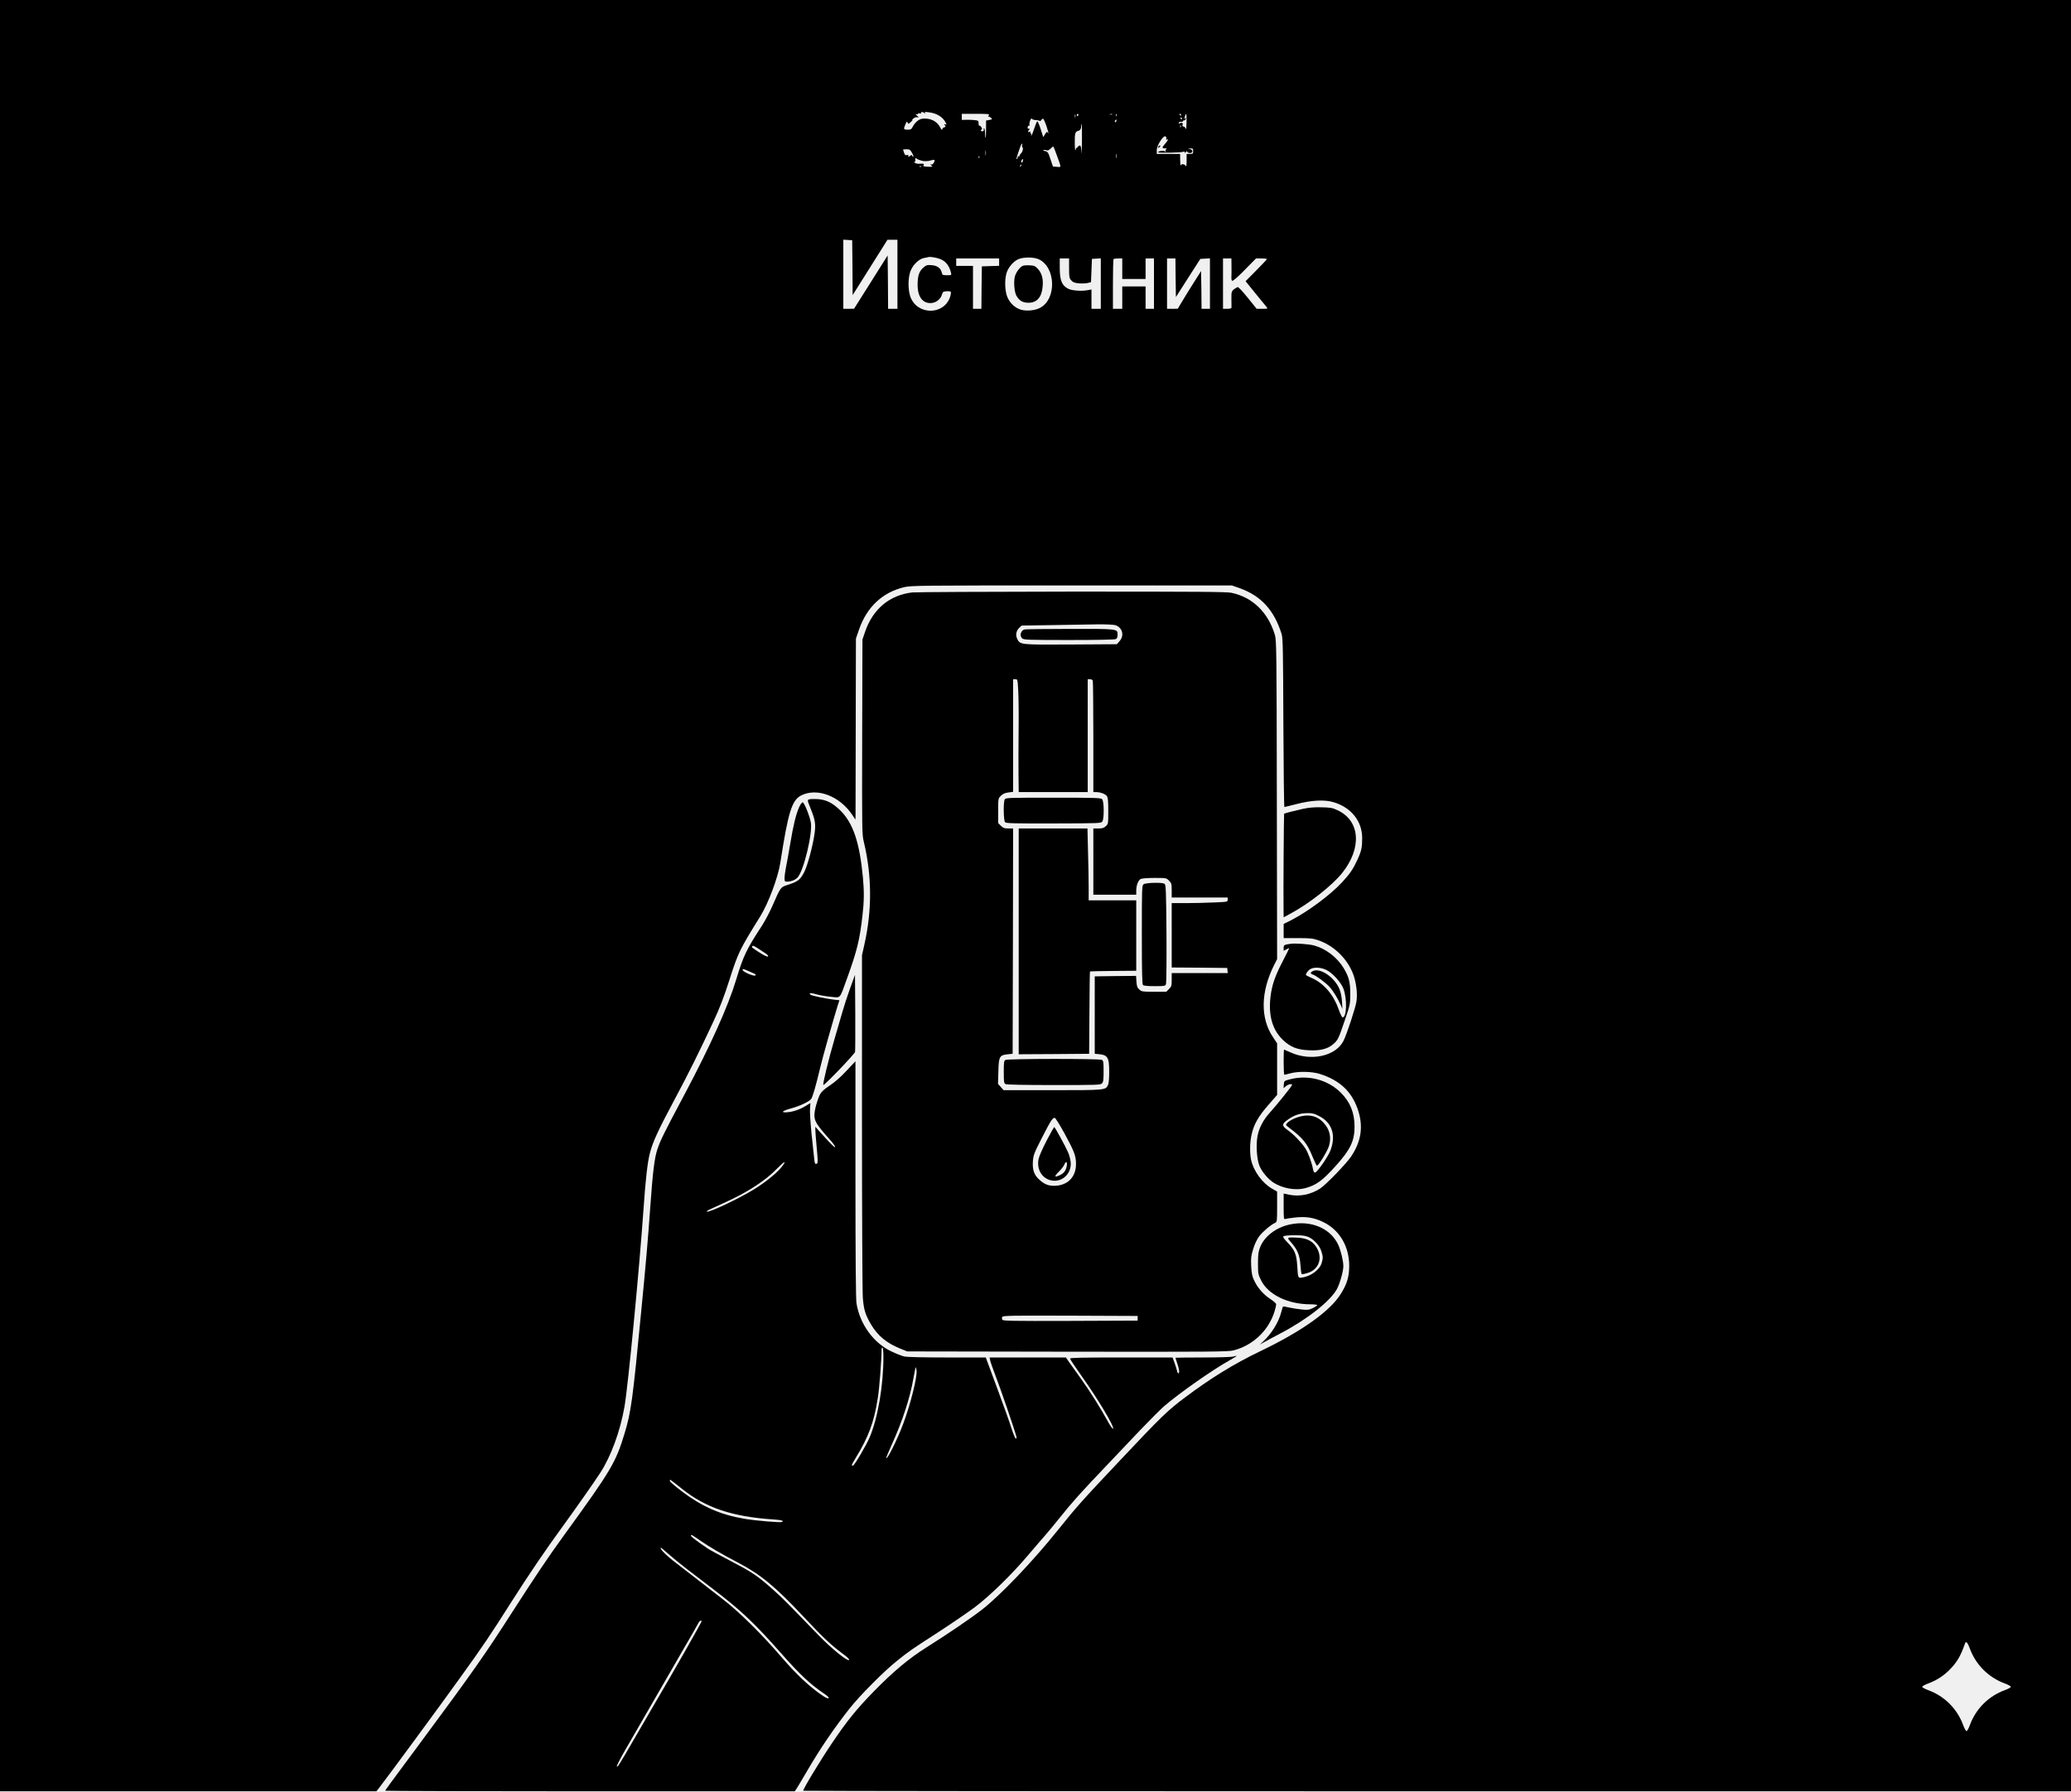
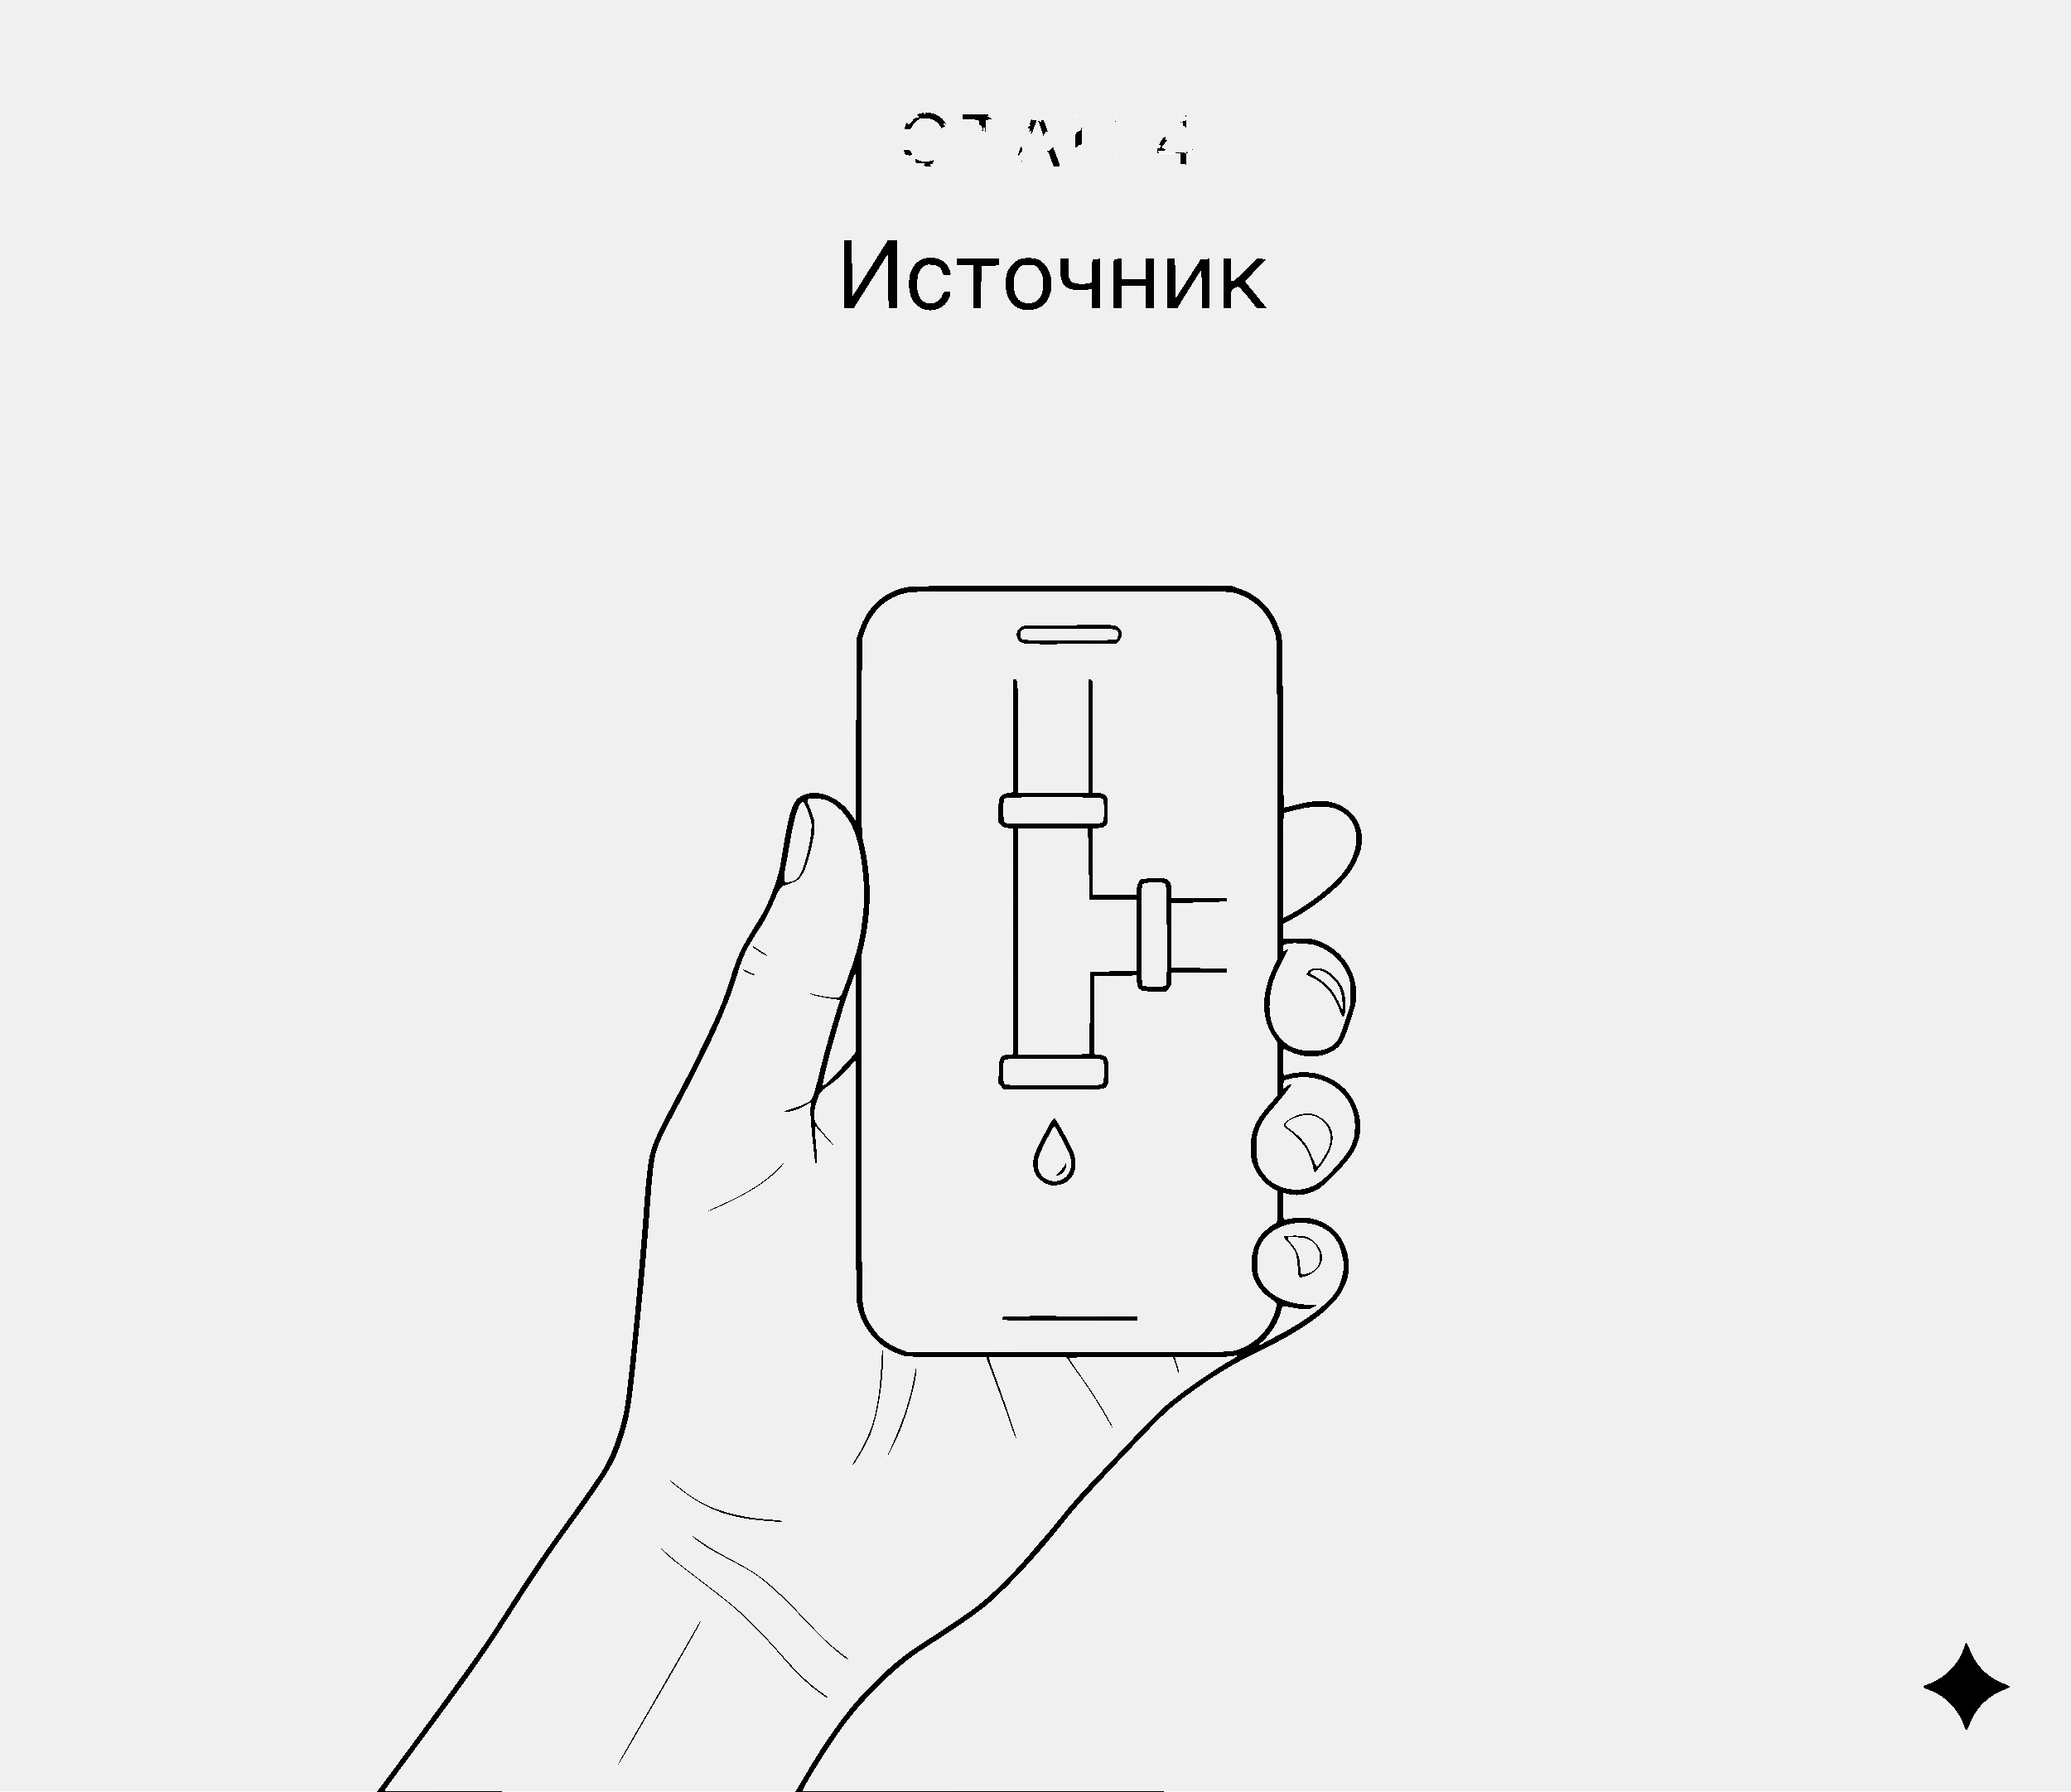
<svg xmlns="http://www.w3.org/2000/svg" version="1.0" width="2220pt" height="1920pt" viewBox="0 0 2220 1920" preserveAspectRatio="xMidYMid meet">
-   <g transform="translate(0,1920) scale(0.1,-0.1)" fill="#000000" stroke="none">
+   <defs>
+     <filter id="invertAlpha">
+       <feComponentTransfer>
+         <feFuncA type="table" tableValues="1 0" />
+       </feComponentTransfer>
+     </filter>
+   </defs>
+   <g transform="translate(0,1920) scale(0.1,-0.1)" fill="white" stroke="none" filter="url(#invertAlpha)">
    <path d="M0 9600 l0 -9600 2018 0 2017 0 26 33 c63 79 676 911 871 1184 250 347 313 440 553 818 179 281 370 563 540 795 129 177 342 479 409 583 115 176 215 448 260 709 39 221 161 1494 206 2143 20 290 41 477 65 569 31 125 86 244 272 592 141 263 259 500 410 824 67 143 115 268 172 447 92 289 109 325 330 680 88 142 191 417 216 578 84 541 123 668 223 719 170 86 411 -5 547 -207 l35 -52 1 60 c0 33 1 470 2 970 l2 910 34 99 c84 241 253 399 486 453 76 17 165 18 1795 18 l1715 0 80 -28 c231 -82 372 -234 453 -492 14 -44 16 -163 19 -952 2 -497 7 -903 11 -903 4 0 61 14 127 31 166 43 306 50 402 20 187 -56 303 -202 305 -380 0 -104 -8 -143 -52 -238 -47 -101 -79 -148 -164 -240 -126 -136 -368 -315 -549 -408 l-77 -38 0 -76 0 -76 153 0 c134 0 160 -3 220 -24 171 -58 318 -206 377 -375 30 -89 43 -203 30 -283 -12 -72 -104 -352 -139 -420 -84 -165 -350 -222 -570 -122 -35 16 -65 29 -67 29 -2 0 -4 -61 -4 -135 0 -74 3 -135 8 -135 4 0 32 7 62 15 85 24 231 21 315 -5 212 -67 340 -184 407 -373 65 -184 43 -348 -71 -516 -55 -80 -269 -301 -331 -341 -100 -64 -220 -88 -328 -66 l-62 13 0 -140 c0 -123 2 -138 16 -133 8 3 56 11 105 16 115 13 201 0 296 -45 180 -84 286 -261 286 -475 -1 -115 -23 -191 -89 -296 -115 -187 -417 -402 -867 -618 -278 -133 -531 -289 -805 -495 -189 -142 -251 -202 -693 -671 -419 -444 -472 -504 -669 -750 -267 -333 -609 -692 -810 -850 -121 -94 -369 -263 -595 -405 -191 -120 -360 -261 -570 -476 -182 -186 -288 -318 -444 -549 -131 -194 -311 -492 -311 -514 0 -3 3058 -6 6795 -6 l6795 0 0 9600 0 9600 -11100 0 -11100 0 0 -9600z m9909 8388 c11 -11 12 -10 6 1 -7 12 1 13 45 7 83 -11 146 -50 176 -108 13 -25 13 -27 -3 -21 -15 6 -16 4 -5 -9 11 -14 10 -17 -7 -23 -12 -3 -21 -14 -21 -23 -1 -10 -10 -1 -20 20 -31 58 -82 91 -148 96 -47 3 -63 0 -92 -20 -19 -13 -43 -40 -53 -61 -17 -33 -23 -37 -58 -37 -44 0 -46 5 -23 58 13 31 17 34 23 18 7 -17 9 -17 37 9 16 14 22 24 14 20 -8 -4 -4 3 10 14 16 13 33 18 45 14 17 -5 16 -2 -5 17 -17 16 -19 21 -7 17 9 -4 17 -2 17 3 0 5 9 7 20 5 11 -2 18 0 15 6 -9 13 19 11 34 -3z m691 -23 c-9 -11 -10 -15 -1 -15 7 0 19 -7 27 -15 13 -12 10 -15 -21 -21 l-35 -6 0 -96 c0 -98 -9 -126 -11 -34 -1 28 -6 49 -10 46 -5 -3 -7 -9 -4 -14 7 -12 -12 -23 -26 -14 -8 5 -8 9 1 14 10 6 9 12 -2 29 -8 11 -18 18 -21 14 -4 -3 -7 7 -7 24 0 28 -3 31 -37 35 -21 3 -62 5 -91 4 l-52 -1 0 33 0 32 151 0 c134 0 150 -2 139 -15z m927 -22 c-3 -10 -5 -4 -5 12 0 17 2 24 5 18 2 -7 2 -21 0 -30z m33 28 c0 -6 -4 -12 -8 -15 -5 -3 -9 1 -9 9 0 8 4 15 9 15 4 0 8 -4 8 -9z m363 2 c-7 -2 -19 -2 -25 0 -7 3 -2 5 12 5 14 0 19 -2 13 -5z m44 -15 c-3 -8 -6 -5 -6 6 -1 11 2 17 5 13 3 -3 4 -12 1 -19z m693 12 c0 -5 -2 -10 -4 -10 -3 0 -8 5 -11 10 -3 6 -1 10 4 10 6 0 11 -4 11 -10z m59 -82 c-1 -51 -4 -83 -6 -72 -2 12 -13 24 -25 27 -11 3 -17 10 -13 16 11 19 -4 32 -25 21 -16 -8 -18 -7 -14 4 3 8 14 13 25 11 10 -2 19 0 19 6 0 5 7 9 15 9 8 0 15 8 15 18 0 15 -2 15 -11 2 -9 -13 -10 -13 -5 0 3 8 9 23 12 33 12 32 14 17 13 -75z m-1624 26 c17 0 38 -4 48 -9 10 -4 17 -4 15 1 -2 5 1 10 6 11 5 1 12 6 15 12 4 5 21 -31 39 -82 17 -51 25 -84 17 -73 -13 17 -15 17 -33 -13 l-19 -31 -27 85 c-15 47 -32 85 -36 85 -5 0 -18 -30 -30 -67 -12 -38 -26 -75 -32 -83 -8 -12 -9 -12 -4 3 3 9 1 17 -5 17 -6 0 -7 5 -3 12 5 8 2 9 -9 5 -20 -7 -22 4 -5 21 9 9 8 12 -4 12 -11 0 -15 6 -11 20 3 11 10 17 16 13 6 -3 7 -1 3 6 -4 6 -1 27 6 47 7 20 15 29 18 22 3 -7 19 -13 35 -14z m1575 16 c0 -5 -2 -10 -4 -10 -3 0 -8 5 -11 10 -3 6 -1 10 4 10 6 0 11 -4 11 -10z m-703 -25 c0 -8 -4 -15 -9 -15 -10 0 -11 14 -1 23 9 10 10 9 10 -8z m-369 -222 c-1 -104 -4 -155 -5 -115 -3 53 -7 72 -18 72 -8 0 -19 -8 -24 -17 -6 -10 -11 -13 -12 -8 -1 6 -5 -3 -9 -20 -5 -20 -8 4 -9 73 -1 104 4 122 39 130 19 5 30 22 30 50 0 12 2 22 5 22 3 0 4 -84 3 -187z m1059 155 c-3 -8 -6 -5 -6 6 -1 11 2 17 5 13 3 -3 4 -12 1 -19z m-155 -127 c-3 -9 -1 -12 6 -7 21 13 13 -9 -18 -44 -37 -44 -37 -50 -2 -50 19 0 23 -3 13 -9 -8 -5 -10 -14 -5 -22 6 -11 5 -12 -7 -2 -9 7 -27 9 -49 4 -19 -4 -30 -10 -24 -14 14 -8 257 -3 272 7 7 4 12 2 12 -6 0 -10 3 -9 11 2 8 11 12 12 16 3 2 -7 16 -13 29 -13 36 0 33 37 -3 43 -26 4 -26 4 5 6 29 1 32 -2 32 -29 0 -28 -3 -30 -35 -30 l-35 0 0 -72 c-1 -55 -3 -69 -11 -55 -12 20 -45 23 -52 5 -3 -7 -6 17 -6 55 l-1 67 -125 0 -125 0 0 41 c0 52 74 166 95 146 7 -7 10 -18 7 -26z m-1545 -65 c-3 -8 -3 -17 1 -21 14 -13 6 -51 -15 -71 -12 -12 -19 -25 -15 -30 4 -4 1 -4 -5 0 -8 4 -13 1 -13 -8 0 -8 -4 -17 -10 -21 -10 -6 -1 25 39 138 6 15 13 27 17 27 3 0 4 -6 1 -14z m371 -109 c51 -141 51 -129 2 -125 l-43 3 -27 80 c-24 72 -29 80 -56 85 -16 3 -24 8 -19 11 6 4 19 3 30 -1 18 -6 30 -1 58 27 7 7 14 12 17 13 3 0 20 -42 38 -93z m-1551 23 c12 -22 18 -40 13 -40 -5 0 -11 6 -13 13 -4 8 -8 8 -14 2 -12 -15 -36 -18 -27 -4 5 9 1 10 -14 7 -16 -5 -23 1 -31 25 -6 16 -11 32 -11 33 0 2 17 4 38 4 33 0 39 -5 59 -40z m790 -22 c-2 -13 -4 -3 -4 22 0 25 2 35 4 23 2 -13 2 -33 0 -45z m1400 -30 c-2 -13 -4 -5 -4 17 -1 22 1 32 4 23 2 -10 2 -28 0 -40z m-1470 0 c-3 -8 -6 -5 -6 6 -1 11 2 17 5 13 3 -3 4 -12 1 -19z m-601 -34 c25 -3 57 -1 79 6 44 14 53 8 35 -24 -8 -15 -19 -23 -29 -19 -13 4 -12 1 3 -11 17 -14 14 -15 -37 -13 -47 2 -54 4 -47 18 8 14 3 16 -36 14 -30 -2 -50 2 -62 14 -10 9 -12 12 -5 7 13 -8 18 3 14 32 -2 10 3 10 21 -2 13 -8 42 -18 64 -22z m1067 -3 c-4 -15 -8 -19 -13 -10 -5 6 -3 18 3 24 16 17 17 14 10 -14z m-22 -54 c-10 -9 -11 -8 -5 6 3 10 9 15 12 12 3 -3 0 -11 -7 -18z m-1064 -3 c-3 -3 -12 -4 -19 -1 -8 3 -5 6 6 6 11 1 17 -2 13 -5z m-739 -1083 l2 -294 141 224 c78 123 162 257 187 297 l45 72 53 0 54 0 0 -370 0 -370 -50 0 -50 0 -2 286 -3 286 -180 -286 -180 -285 -57 -1 -58 0 0 371 0 370 48 -3 47 -3 3 -294z m942 92 c58 -23 96 -72 114 -145 6 -28 6 -28 -43 -28 -46 0 -50 2 -56 29 -10 46 -47 74 -108 79 -49 4 -57 1 -90 -27 -45 -40 -60 -86 -61 -182 0 -135 59 -209 157 -196 47 6 94 47 105 92 7 26 13 30 46 33 21 2 43 -1 47 -5 5 -5 2 -30 -7 -57 -67 -196 -350 -195 -424 0 -28 75 -28 203 0 278 26 69 92 132 147 141 21 4 43 8 48 10 17 5 88 -7 125 -22z m1055 -2 c182 -84 193 -423 17 -519 -53 -30 -145 -39 -206 -22 -62 17 -118 68 -146 132 -28 63 -33 185 -11 260 17 59 72 125 125 149 55 25 167 25 221 0z m-425 -31 l0 -39 -92 -3 -93 -3 -3 -227 -2 -228 -45 0 -45 0 0 230 0 230 -90 0 -90 0 0 40 0 40 230 0 230 0 0 -40z m750 -64 c0 -94 2 -108 23 -131 18 -21 34 -27 82 -32 33 -3 76 -1 95 4 l35 9 5 125 5 124 48 3 47 3 0 -270 0 -271 -50 0 -50 0 0 104 0 103 -52 -9 c-62 -10 -161 -2 -197 17 -69 35 -91 90 -91 226 l0 99 50 0 50 0 0 -104z m570 -6 l0 -110 125 0 125 0 0 110 0 110 45 0 45 0 0 -270 0 -270 -45 0 -45 0 0 120 0 120 -125 0 -125 0 0 -120 0 -120 -50 0 -50 0 0 263 c0 145 3 267 7 270 3 4 26 7 50 7 l43 0 0 -110z m572 -97 l3 -207 131 205 131 204 52 3 51 3 0 -270 0 -271 -45 0 -45 0 -2 202 -3 203 -76 -120 c-42 -66 -98 -157 -125 -202 l-49 -82 -57 -1 -58 0 0 270 0 270 45 0 45 0 2 -207z m599 125 c1 -46 0 -100 -1 -120 -1 -22 3 -38 9 -38 14 0 69 49 172 156 l83 84 58 0 c32 0 58 -3 58 -7 0 -5 -52 -59 -114 -122 l-114 -115 105 -130 c59 -72 113 -139 121 -148 14 -17 11 -18 -46 -18 l-61 0 -97 120 c-58 72 -101 117 -108 113 -66 -38 -67 -40 -66 -127 1 -44 1 -87 1 -93 -1 -9 -17 -13 -46 -13 l-45 0 0 270 0 270 45 0 45 0 1 -82z m7914 -14816 c63 -175 203 -314 378 -377 34 -13 62 -28 62 -35 0 -7 -28 -22 -62 -35 -176 -63 -315 -202 -378 -378 -13 -34 -28 -62 -35 -62 -7 0 -22 28 -35 62 -63 176 -202 315 -378 378 -34 13 -62 28 -62 35 0 7 28 22 62 35 88 32 165 81 230 146 82 84 119 146 168 287 9 26 28 5 50 -56z" />
    <path d="M12416 17624 c-5 -14 -4 -15 9 -4 17 14 19 20 6 20 -5 0 -12 -7 -15 -16z" />
    <path d="M10964 16351 c-32 -14 -72 -68 -85 -114 -15 -57 -6 -168 17 -208 31 -53 68 -74 129 -74 91 0 143 60 152 178 7 80 -10 140 -51 184 -29 32 -40 37 -87 39 -30 2 -63 0 -75 -5z" />
    <path d="M9778 12850 c-244 -29 -422 -178 -506 -425 l-27 -80 -3 -1043 c-2 -1018 -2 -1045 18 -1127 87 -362 89 -733 5 -1102 l-25 -112 0 -1778 c0 -978 4 -1830 9 -1893 10 -128 28 -185 89 -288 71 -119 166 -197 307 -255 l80 -32 1718 -3 c1549 -2 1724 -1 1780 14 210 54 380 217 441 423 9 30 16 62 16 71 0 9 -29 35 -66 59 -73 48 -135 120 -172 200 -20 43 -26 76 -30 152 -4 86 -1 109 22 183 16 53 40 103 65 136 38 50 122 121 169 143 21 10 22 14 22 173 l0 162 -52 30 c-106 60 -201 190 -227 310 -15 72 -14 183 4 265 23 111 73 200 179 321 l96 110 0 277 0 276 -44 66 c-138 205 -133 487 14 778 l30 59 -3 1708 c-2 1609 -4 1710 -21 1767 -72 241 -239 403 -464 451 -56 11 -330 13 -1712 13 -905 -1 -1675 -5 -1712 -9z m2174 -350 c79 -22 104 -111 49 -172 l-29 -33 -491 -3 c-542 -3 -545 -3 -576 58 -21 41 -13 89 21 121 l26 24 331 5 c183 3 400 7 482 8 83 1 167 -3 187 -8z m-1037 -705 c4 -68 6 -256 4 -417 -2 -161 -2 -377 -1 -480 l2 -188 370 0 370 0 0 605 0 605 24 0 c13 0 27 -7 30 -16 3 -9 6 -281 6 -605 l0 -589 28 0 c47 0 101 -20 117 -43 12 -17 15 -52 15 -160 0 -136 0 -138 -26 -162 -22 -20 -37 -25 -80 -25 l-54 0 0 -355 0 -355 230 0 230 0 0 45 c0 55 21 110 48 124 12 6 76 11 147 11 127 0 127 0 156 -29 27 -27 29 -35 29 -105 l0 -76 300 0 300 0 0 -23 c0 -24 -1 -24 -152 -30 -83 -4 -218 -7 -300 -7 l-148 0 0 -345 0 -345 298 -2 297 -3 3 -27 3 -28 -300 0 -301 0 0 -71 c0 -65 -2 -73 -29 -100 l-29 -29 -131 0 c-122 0 -132 1 -157 23 -23 20 -28 34 -32 86 l-4 61 -222 -2 -221 -3 0 -415 0 -415 35 -3 c104 -8 120 -33 120 -192 0 -72 -5 -124 -13 -140 -27 -55 -27 -55 -595 -55 l-524 0 -30 34 -30 33 4 134 c4 159 12 175 101 184 l52 5 3 1208 2 1207 -51 0 c-43 0 -55 5 -80 29 l-29 29 0 132 c0 132 0 132 29 160 21 21 42 31 80 36 l51 7 0 603 0 604 24 0 c24 0 24 -2 31 -125z m491 -4735 c111 -204 128 -248 128 -335 1 -143 -92 -235 -237 -235 -60 0 -104 18 -155 65 -57 50 -76 106 -70 197 5 67 12 86 94 247 97 190 119 224 141 219 8 -2 52 -73 99 -158z m789 -1990 l0 -25 -723 -3 c-636 -2 -723 0 -728 13 -4 8 -4 22 0 30 5 13 92 15 728 13 l723 -3 0 -25z" />
    <path d="M10980 12453 c-40 -14 -53 -69 -22 -96 17 -15 66 -17 501 -17 313 0 489 4 502 10 13 7 19 21 19 45 0 66 11 65 -515 64 -258 0 -477 -3 -485 -6z" />
    <path d="M10770 10631 c-16 -31 -13 -227 4 -244 13 -12 92 -14 521 -13 489 1 507 2 521 20 21 29 20 219 -2 240 -14 14 -75 16 -524 16 -493 0 -510 -1 -520 -19z" />
    <path d="M10920 9110 l0 -1210 378 2 377 3 3 439 c1 242 4 441 6 443 2 2 114 5 250 6 l246 2 0 378 0 377 -255 0 -255 0 0 138 c0 75 -3 248 -7 385 l-6 247 -369 0 -368 0 0 -1210z" />
    <path d="M12259 9722 c-18 -13 -19 -36 -19 -541 0 -396 3 -530 12 -539 8 -8 50 -12 125 -12 109 0 114 1 122 23 4 12 7 256 5 542 -4 472 -6 521 -21 532 -22 17 -199 13 -224 -5z" />
    <path d="M10778 7839 c-16 -9 -18 -26 -18 -129 0 -108 2 -120 19 -130 13 -6 194 -10 519 -10 471 0 500 1 515 18 14 15 17 40 17 130 0 100 -2 112 -19 122 -27 14 -1009 13 -1033 -1z" />
    <path d="M11218 6972 c-45 -87 -80 -168 -86 -198 -19 -107 34 -199 128 -224 119 -32 230 68 217 195 -3 29 -15 75 -27 102 -30 69 -142 273 -149 273 -3 0 -41 -66 -83 -148z m217 -270 c-9 -48 -30 -77 -70 -96 -62 -30 -69 -19 -18 32 27 26 55 62 62 79 17 42 35 32 26 -15z" />
    <path d="M8674 10632 c-21 -7 -21 -8 17 -102 48 -120 55 -165 40 -268 -18 -129 -75 -341 -109 -407 -41 -81 -66 -102 -164 -135 -95 -31 -85 -18 -181 -236 -29 -66 -80 -161 -112 -210 -164 -251 -196 -318 -274 -575 -87 -288 -272 -699 -552 -1227 -225 -422 -261 -497 -292 -590 -32 -95 -49 -237 -77 -627 -23 -327 -48 -614 -96 -1105 -93 -967 -109 -1083 -180 -1318 -94 -309 -141 -389 -644 -1082 -180 -248 -305 -435 -564 -837 -284 -443 -428 -648 -984 -1398 -352 -474 -372 -502 -372 -509 0 -3 987 -6 2194 -6 l2195 0 19 27 c10 16 61 100 112 188 140 241 291 462 459 675 109 138 368 398 501 504 140 112 144 115 453 315 136 88 309 207 385 263 162 122 395 349 572 558 68 80 151 177 185 215 34 39 105 125 159 192 118 150 232 276 482 538 105 110 273 287 374 394 101 106 218 223 259 259 167 143 516 388 704 493 42 24 75 44 74 46 -2 1 -19 -2 -38 -7 -19 -6 -165 -10 -326 -10 -161 0 -293 -2 -293 -3 0 -2 9 -30 20 -62 21 -61 26 -105 11 -105 -5 0 -11 12 -14 28 -3 15 -15 53 -27 85 l-21 57 -550 0 c-433 0 -549 -3 -549 -12 0 -7 59 -95 130 -195 177 -250 352 -544 331 -557 -5 -3 -31 33 -57 81 -72 132 -192 324 -285 453 -45 63 -101 141 -123 172 l-40 58 -409 0 -409 0 6 -30 c3 -17 31 -97 62 -178 55 -143 204 -579 218 -635 5 -21 3 -28 -6 -25 -7 3 -27 51 -45 107 -17 56 -86 250 -154 432 l-122 329 -414 0 c-268 0 -431 4 -461 11 -26 6 -89 31 -139 55 -191 91 -336 292 -372 515 -7 42 -11 502 -11 1329 l0 1265 -96 -102 c-63 -68 -125 -122 -180 -158 -59 -39 -89 -67 -103 -93 -31 -62 -61 -171 -61 -226 0 -62 26 -104 148 -241 45 -49 78 -93 75 -99 -6 -9 -44 28 -156 153 l-57 64 0 -34 c0 -19 7 -106 15 -193 12 -126 13 -161 3 -167 -20 -12 -25 -3 -31 58 -3 32 -16 150 -28 263 -11 113 -19 232 -16 266 l4 61 -56 -34 c-61 -37 -133 -61 -196 -65 -72 -5 -48 17 47 42 93 26 185 69 212 99 16 18 50 135 99 341 31 128 132 485 185 657 l20 62 -57 6 c-90 11 -243 43 -254 54 -21 21 2 21 70 2 39 -10 109 -22 156 -26 102 -9 85 -29 169 204 106 294 133 406 163 666 18 153 19 259 5 410 -35 373 -105 582 -240 716 -85 84 -154 118 -246 124 -38 2 -79 1 -90 -3z m-475 -1646 c29 -19 40 -31 33 -38 -9 -9 -87 36 -166 93 -5 4 -5 12 -2 18 5 7 21 2 49 -17 23 -16 62 -41 86 -56z m-111 -223 c22 -9 13 -25 -12 -19 -53 13 -116 46 -116 61 0 12 11 10 58 -11 31 -14 63 -28 70 -31z m309 -2047 c-47 -71 -180 -182 -323 -269 -162 -99 -470 -244 -496 -234 -7 3 10 15 37 27 213 96 283 130 375 182 144 83 251 162 339 252 74 74 99 90 68 42z m1073 -2060 c0 -303 -59 -652 -147 -860 -35 -85 -165 -305 -180 -306 -19 0 -17 7 30 84 137 224 196 382 236 638 17 102 41 417 41 521 0 16 4 26 10 22 6 -3 10 -48 10 -99z m355 -147 c9 -66 -65 -362 -142 -567 -63 -172 -183 -410 -183 -365 0 4 27 66 59 138 114 251 196 502 232 710 12 69 24 123 26 121 2 -2 6 -19 8 -37z m-2518 -1264 c257 -206 539 -301 981 -331 91 -6 117 -14 95 -27 -15 -9 -281 13 -403 34 -255 43 -454 130 -667 291 -73 55 -133 107 -133 114 0 8 2 14 4 14 3 0 58 -43 123 -95z m203 -560 c92 -64 222 -140 400 -233 244 -128 398 -255 704 -581 215 -229 290 -299 419 -396 53 -39 75 -61 68 -68 -16 -16 -181 117 -316 255 -67 68 -172 177 -235 242 -146 151 -224 226 -330 316 -123 104 -176 138 -400 255 -111 58 -216 115 -233 127 -126 85 -186 132 -181 140 6 10 7 10 104 -57z m-347 -139 c40 -36 128 -108 197 -161 69 -52 197 -150 284 -217 301 -230 442 -363 742 -703 189 -214 304 -321 442 -414 44 -29 61 -46 54 -53 -7 -7 -33 5 -80 38 -131 91 -268 221 -416 392 -222 259 -463 497 -646 637 -85 66 -216 167 -290 225 -74 58 -162 125 -194 150 -109 82 -197 170 -170 170 3 0 38 -29 77 -64z m357 -726 c0 -10 -326 -583 -490 -860 -53 -91 -156 -267 -228 -392 -164 -284 -184 -316 -190 -300 -2 7 41 90 96 185 55 94 183 316 284 492 102 176 253 437 335 580 83 143 156 270 162 283 12 22 31 30 31 12z" />
    <path d="M8566 10548 c-35 -80 -62 -193 -96 -397 -17 -102 -38 -216 -46 -254 -7 -37 -14 -86 -14 -108 0 -37 2 -39 29 -39 39 0 81 16 108 42 66 62 168 485 144 597 -17 79 -71 211 -87 211 -9 0 -25 -23 -38 -52z" />
    <path d="M13970 10531 c-95 -21 -200 -48 -205 -53 -3 -3 -9 -870 -6 -1016 l1 -94 78 42 c197 106 446 302 551 435 213 268 190 560 -52 671 -55 26 -75 29 -172 31 -77 2 -135 -3 -195 -16z" />
    <path d="M13835 9084 c-70 -10 -75 -13 -75 -44 l0 -31 30 16 c17 9 30 14 30 12 0 -3 -31 -65 -69 -138 -85 -164 -116 -254 -132 -384 -24 -203 22 -359 139 -467 77 -71 147 -99 270 -105 119 -7 203 13 262 64 52 45 57 55 126 258 56 165 58 173 58 280 1 126 -14 184 -71 279 -71 116 -191 208 -317 242 -54 15 -201 25 -251 18z m380 -279 c66 -31 158 -131 185 -200 42 -109 37 -310 -8 -310 -7 0 -25 37 -41 83 -54 156 -155 277 -281 335 -36 17 -67 31 -68 33 -11 8 14 48 41 65 39 25 112 22 172 -6z" />
    <path d="M14068 8789 c-24 -14 -22 -26 5 -35 34 -10 139 -88 180 -133 38 -42 89 -125 120 -196 l17 -40 -4 75 c-2 44 -13 99 -25 132 -51 133 -215 243 -293 197z" />
    <path d="M9112 8605 c-29 -80 -65 -192 -81 -248 -16 -56 -54 -187 -85 -292 -65 -222 -129 -485 -120 -494 9 -9 334 330 340 354 2 11 3 201 2 423 l-3 403 -53 -146z" />
    <path d="M13830 7632 c-65 -17 -65 -17 -68 -56 l-3 -39 27 22 c27 21 64 28 64 12 0 -11 -159 -209 -241 -300 -68 -76 -113 -161 -129 -248 -18 -90 -8 -244 19 -315 25 -64 94 -147 154 -185 96 -61 235 -85 335 -59 118 30 188 81 330 239 158 175 202 268 202 421 0 150 -47 265 -149 366 -138 137 -348 192 -541 142z m311 -395 c139 -71 183 -206 120 -370 -25 -65 -140 -230 -163 -235 -11 -2 -18 9 -23 35 -12 70 -55 185 -85 228 -47 68 -123 147 -184 190 -70 50 -69 67 4 118 67 46 126 65 207 66 50 1 72 -5 124 -32z" />
    <path d="M13950 7236 c-63 -14 -127 -45 -153 -74 -17 -19 -16 -20 20 -48 148 -111 196 -170 252 -310 22 -54 44 -99 48 -99 17 1 114 160 129 212 28 95 7 180 -60 251 -61 66 -141 89 -236 68z" />
    <path d="M13824 6075 c-146 -32 -269 -126 -315 -240 -20 -51 -24 -78 -24 -175 0 -111 1 -118 33 -183 75 -153 286 -256 525 -257 42 0 77 -4 77 -9 0 -5 -21 -19 -46 -31 -40 -20 -56 -22 -117 -16 -39 4 -100 13 -136 21 -35 9 -66 13 -68 11 -2 -2 -11 -30 -19 -62 -28 -107 -105 -231 -193 -312 l-36 -34 40 23 c22 13 103 56 179 96 290 152 539 348 609 480 31 59 67 189 67 242 0 56 -27 167 -54 227 -82 179 -294 269 -522 219z m203 -134 c61 -28 120 -94 138 -154 18 -60 18 -70 4 -120 -20 -75 -116 -147 -211 -160 -45 -7 -44 -9 -53 133 -8 117 -26 162 -102 241 -46 48 -54 62 -43 69 8 6 62 10 120 10 82 0 114 -5 147 -19z" />
    <path d="M13817 5934 c-15 -5 -11 -13 24 -52 67 -77 91 -133 99 -239 4 -51 9 -96 13 -99 3 -3 30 1 59 10 133 38 174 175 89 293 -40 55 -99 82 -192 87 -41 3 -82 3 -92 0z" />
  </g>
</svg>
